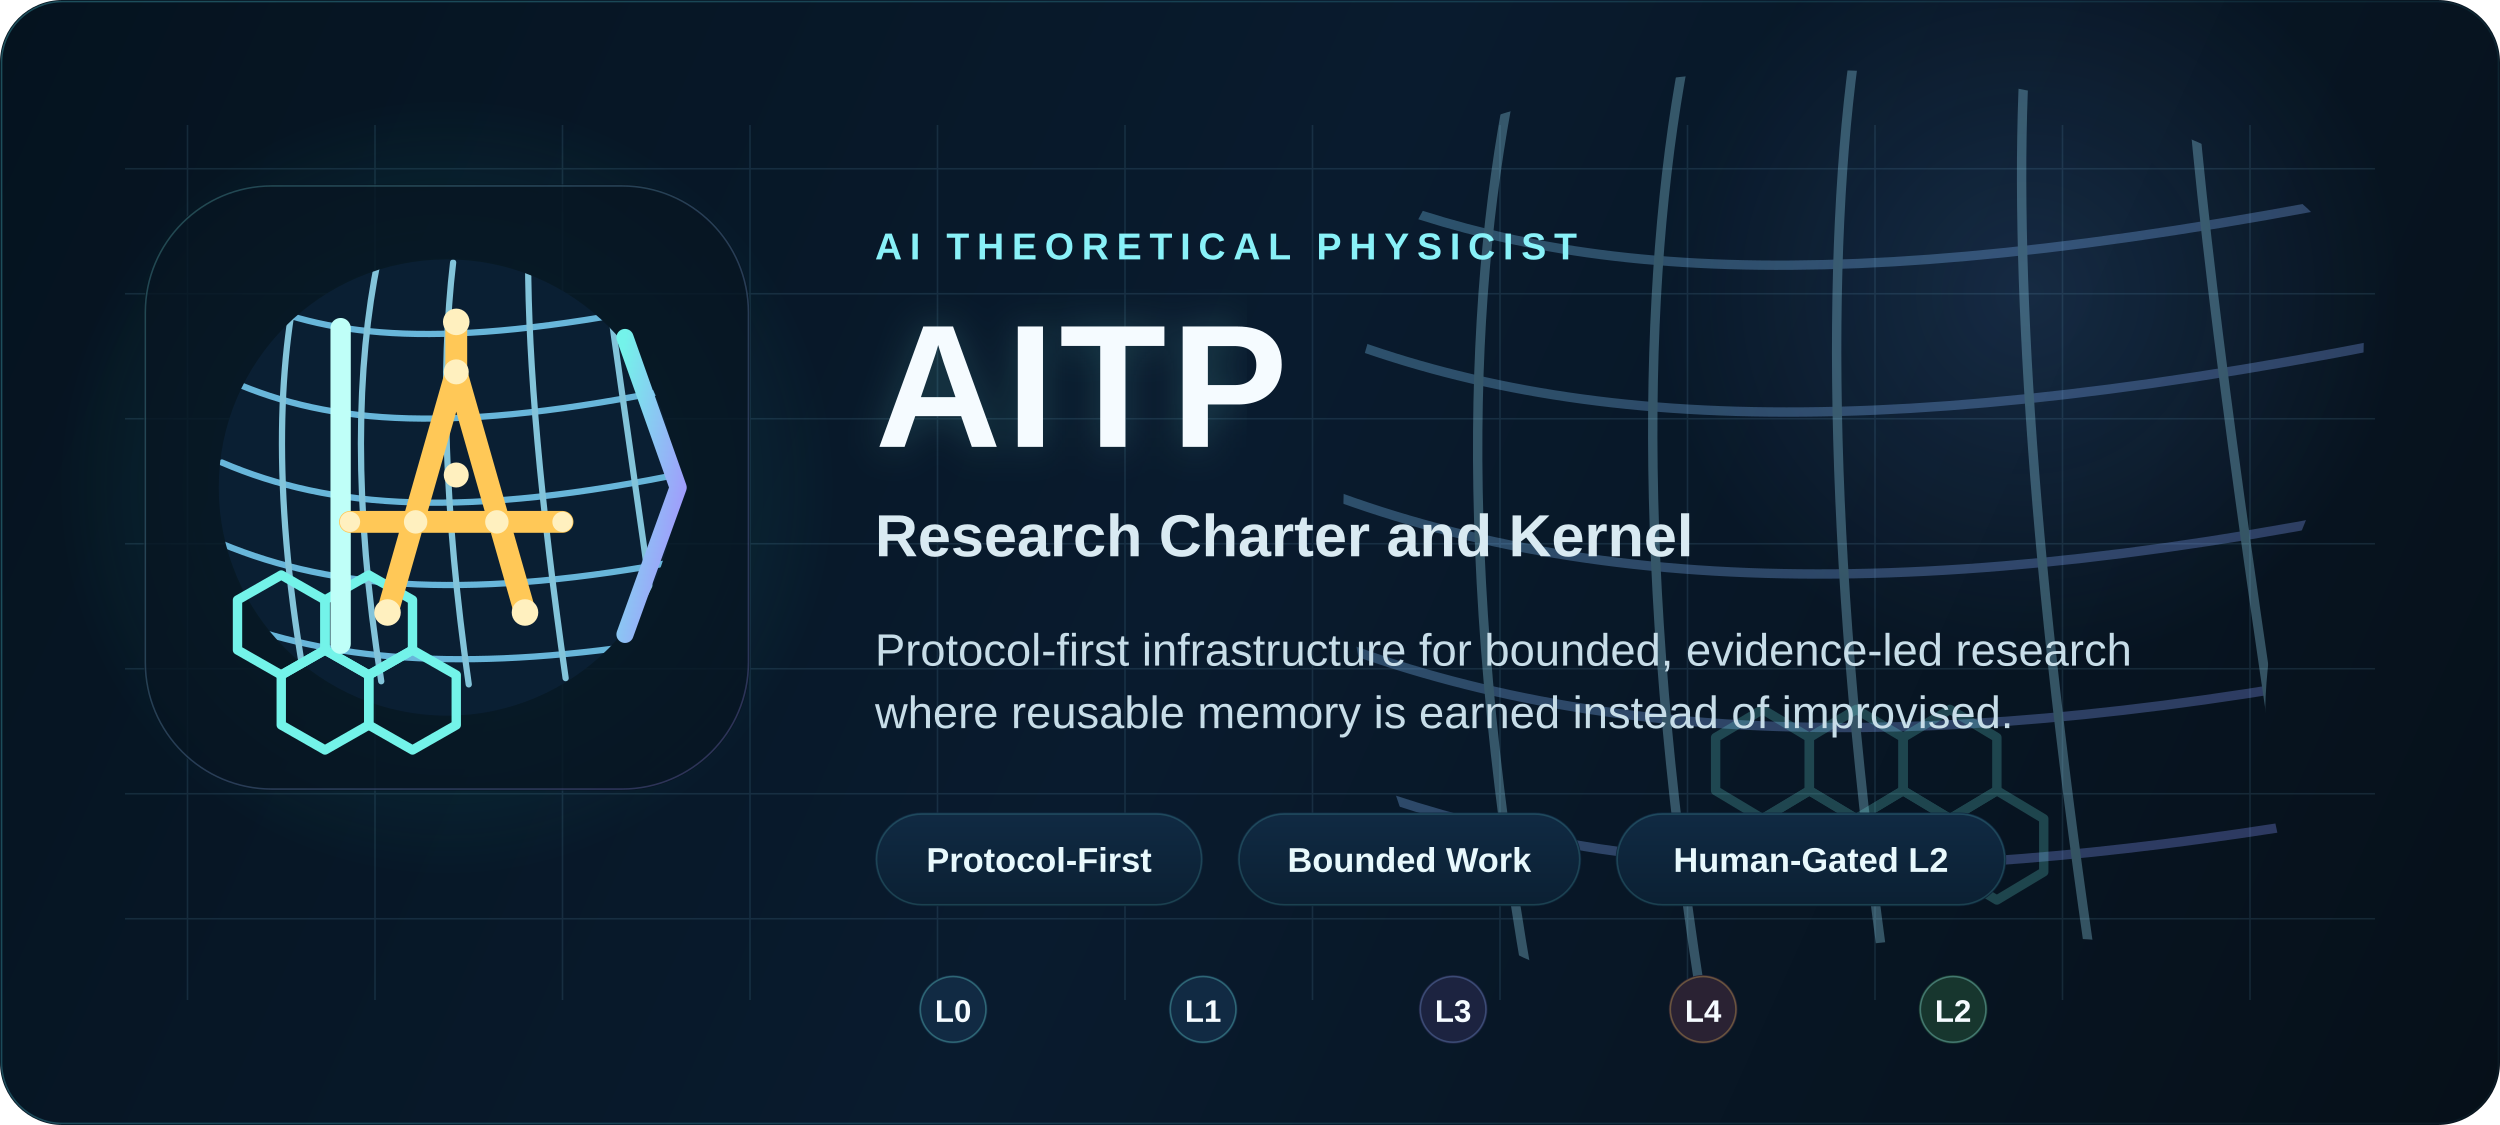
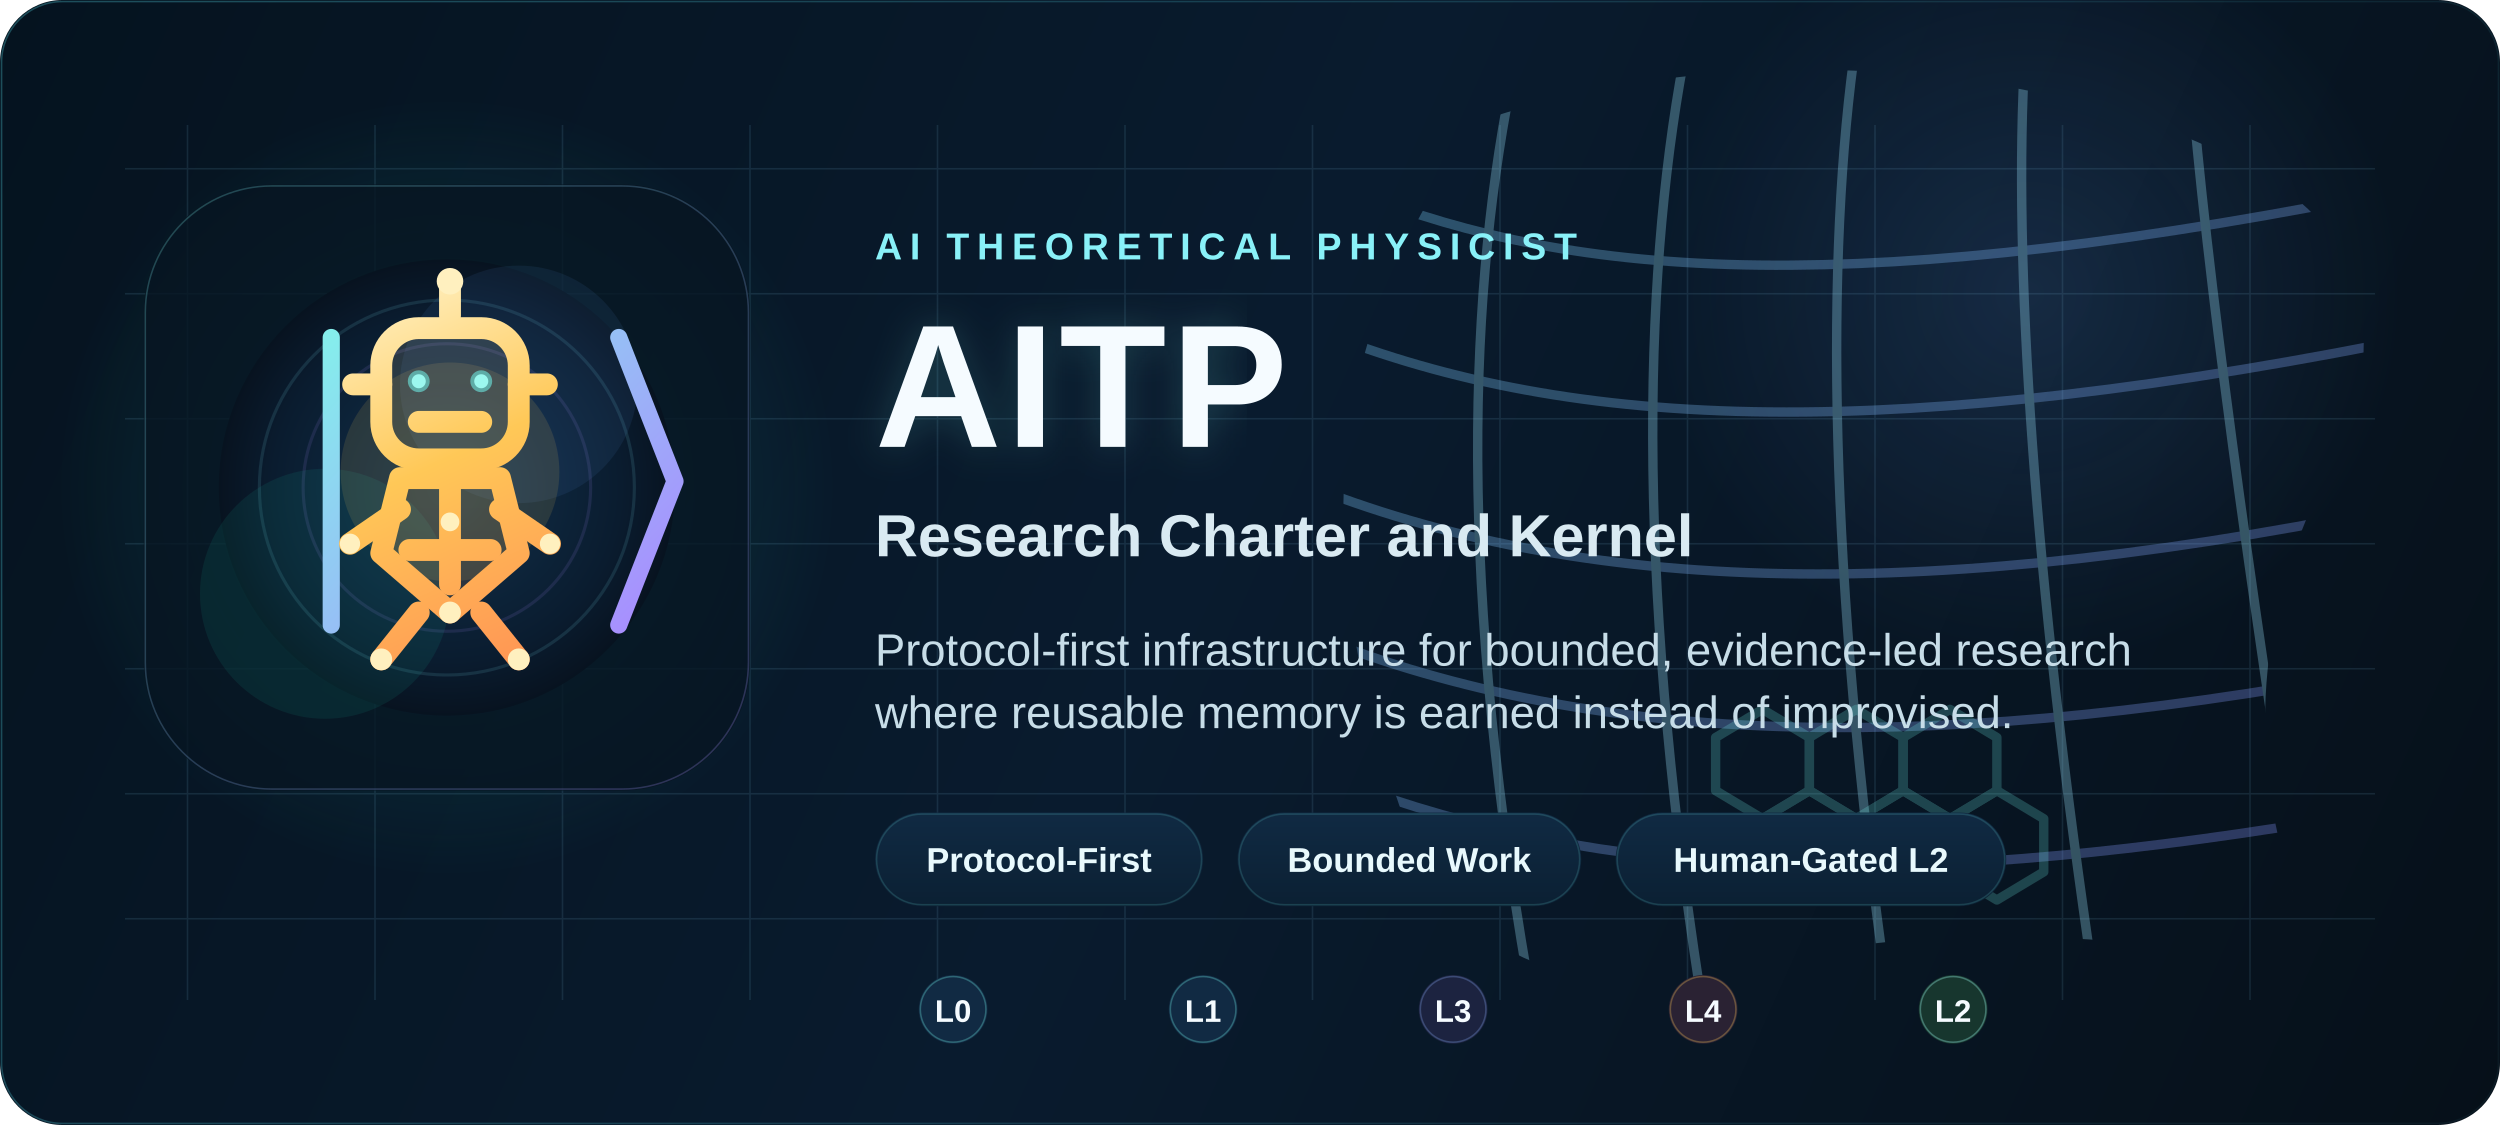
<svg xmlns="http://www.w3.org/2000/svg" width="1600" height="720" viewBox="0 0 1600 720" fill="none" role="img" aria-labelledby="title desc">
  <defs>
    <linearGradient id="heroBg" x1="0" y1="0" x2="1600" y2="720" gradientUnits="userSpaceOnUse">
      <stop stop-color="#05131F" />
      <stop offset="0.48" stop-color="#091B2E" />
      <stop offset="1" stop-color="#061019" />
    </linearGradient>
    <linearGradient id="heroBorder" x1="70" y1="50" x2="1540" y2="670" gradientUnits="userSpaceOnUse">
      <stop stop-color="#5AE5F4" stop-opacity="0.28" />
      <stop offset="1" stop-color="#5AE5F4" stop-opacity="0.05" />
    </linearGradient>
    <linearGradient id="warpStroke" x1="980" y1="44" x2="1458" y2="624" gradientUnits="userSpaceOnUse">
      <stop stop-color="#81D9FF" />
      <stop offset="1" stop-color="#888FFF" />
    </linearGradient>
    <linearGradient id="chipFill" x1="0" y1="0" x2="0" y2="1">
      <stop stop-color="#102A43" />
      <stop offset="1" stop-color="#0B2033" />
    </linearGradient>
    <linearGradient id="routeLine" x1="0" y1="0" x2="1" y2="0">
      <stop stop-color="#69F2E8" />
      <stop offset="1" stop-color="#FFC857" />
    </linearGradient>
    <linearGradient id="panelStroke" x1="0" y1="0" x2="1" y2="1">
      <stop stop-color="#74F3EA" />
      <stop offset="1" stop-color="#A98BFF" />
+     </linearGradient>
+     <radialGradient id="iconPortal" cx="0" cy="0" r="1" gradientUnits="userSpaceOnUse" gradientTransform="translate(256 256) rotate(90) scale(164)">
+       <stop stop-color="#12324D" />
+       <stop offset="0.68" stop-color="#0A1C2F" />
+       <stop offset="1" stop-color="#060E18" />
+     </radialGradient>
+     <linearGradient id="iconKetStroke" x1="166" y1="148" x2="382" y2="352" gradientUnits="userSpaceOnUse">
+       <stop stop-color="#83F4EB" />
+       <stop offset="1" stop-color="#A98BFF" />
+     </linearGradient>
+     <linearGradient id="iconRobotStroke" x1="202" y1="126" x2="316" y2="370" gradientUnits="userSpaceOnUse">
+       <stop stop-color="#FFF2C6" />
+       <stop offset="0.46" stop-color="#FFC857" />
+       <stop offset="1" stop-color="#FF9354" />
+     </linearGradient>
+     <linearGradient id="iconRobotFill" x1="258" y1="154" x2="258" y2="340" gradientUnits="userSpaceOnUse">
+       <stop stop-color="#FFEAB5" />
+       <stop offset="0.5" stop-color="#FFC857" />
+       <stop offset="1" stop-color="#FF9354" />
    </linearGradient>
    <radialGradient id="leftGlow" cx="0" cy="0" r="1" gradientUnits="userSpaceOnUse" gradientTransform="translate(286 312) rotate(90) scale(250)">
      <stop stop-color="#1BE1C8" stop-opacity="0.2" />
      <stop offset="1" stop-color="#1BE1C8" stop-opacity="0" />
    </radialGradient>
    <radialGradient id="rightGlow" cx="0" cy="0" r="1" gradientUnits="userSpaceOnUse" gradientTransform="translate(1298 188) rotate(90) scale(240)">
      <stop stop-color="#6BA8FF" stop-opacity="0.14" />
      <stop offset="1" stop-color="#6BA8FF" stop-opacity="0" />
    </radialGradient>
    <filter id="titleGlow" x="506" y="138" width="292" height="174" filterUnits="userSpaceOnUse" color-interpolation-filters="sRGB">
      <feGaussianBlur stdDeviation="12" />
    </filter>
    <clipPath id="heroWarpClip">
      <path d="M946 78C1116 18 1356 42 1468 126C1520 166 1524 236 1494 294C1452 374 1434 460 1466 566C1474 592 1452 616 1426 612C1324 594 1208 594 1112 620C1018 646 930 612 902 534C846 378 832 240 946 78Z" />
-     </clipPath>
-     <clipPath id="iconPortalClip">
-       <circle cx="194" cy="194" r="146" />
    </clipPath>
  </defs>
  <rect width="1600" height="720" rx="40" fill="url(#heroBg)" />
  <rect x="1" y="1" width="1598" height="718" rx="39" stroke="url(#heroBorder)" />
  <circle cx="286" cy="312" r="250" fill="url(#leftGlow)" />
  <circle cx="1298" cy="188" r="240" fill="url(#rightGlow)" />
  <g opacity="0.11">
    <path d="M80 108H1520" stroke="#8FD7FF" stroke-width="1" />
    <path d="M80 188H1520" stroke="#8FD7FF" stroke-width="1" />
    <path d="M80 268H1520" stroke="#8FD7FF" stroke-width="1" />
    <path d="M80 348H1520" stroke="#8FD7FF" stroke-width="1" />
    <path d="M80 428H1520" stroke="#8FD7FF" stroke-width="1" />
    <path d="M80 508H1520" stroke="#8FD7FF" stroke-width="1" />
    <path d="M80 588H1520" stroke="#8FD7FF" stroke-width="1" />
    <path d="M120 80V640" stroke="#8FD7FF" stroke-width="1" />
    <path d="M240 80V640" stroke="#8FD7FF" stroke-width="1" />
    <path d="M360 80V640" stroke="#8FD7FF" stroke-width="1" />
    <path d="M480 80V640" stroke="#8FD7FF" stroke-width="1" />
    <path d="M600 80V640" stroke="#8FD7FF" stroke-width="1" />
    <path d="M720 80V640" stroke="#8FD7FF" stroke-width="1" />
    <path d="M840 80V640" stroke="#8FD7FF" stroke-width="1" />
    <path d="M960 80V640" stroke="#8FD7FF" stroke-width="1" />
    <path d="M1080 80V640" stroke="#8FD7FF" stroke-width="1" />
    <path d="M1200 80V640" stroke="#8FD7FF" stroke-width="1" />
    <path d="M1320 80V640" stroke="#8FD7FF" stroke-width="1" />
    <path d="M1440 80V640" stroke="#8FD7FF" stroke-width="1" />
  </g>
  <g clip-path="url(#heroWarpClip)" opacity="0.3">
    <path d="M856 118C994 176 1166 194 1514 126" stroke="url(#warpStroke)" stroke-width="6" stroke-linecap="round" />
    <path d="M830 206C990 274 1188 286 1526 220" stroke="url(#warpStroke)" stroke-width="6" stroke-linecap="round" />
    <path d="M816 302C992 378 1210 390 1528 326" stroke="url(#warpStroke)" stroke-width="6" stroke-linecap="round" />
    <path d="M824 400C1004 476 1218 486 1520 430" stroke="url(#warpStroke)" stroke-width="6" stroke-linecap="round" />
    <path d="M858 500C1028 564 1212 570 1482 526" stroke="url(#warpStroke)" stroke-width="6" stroke-linecap="round" />
    <path d="M972 30C942 164 930 352 978 628" stroke="#9DE8FF" stroke-width="6" stroke-linecap="round" />
    <path d="M1080 26C1052 166 1046 362 1088 634" stroke="#9DE8FF" stroke-width="6" stroke-linecap="round" />
    <path d="M1188 26C1168 162 1170 368 1208 636" stroke="#9DE8FF" stroke-width="6" stroke-linecap="round" />
    <path d="M1296 34C1288 166 1302 372 1340 628" stroke="#9DE8FF" stroke-width="6" stroke-linecap="round" />
    <path d="M1402 48C1412 172 1438 362 1476 606" stroke="#9DE8FF" stroke-width="6" stroke-linecap="round" />
  </g>
  <g opacity="0.22" stroke="#73F3E9" stroke-width="6" stroke-linecap="round" stroke-linejoin="round">
    <path d="M1098 472L1128 454L1158 472L1158 506L1128 524L1098 506Z" />
    <path d="M1158 472L1188 454L1218 472L1218 506L1188 524L1158 506Z" />
    <path d="M1218 472L1248 454L1278 472L1278 506L1248 524L1218 506Z" />
    <path d="M1128 524L1158 506L1188 524L1188 558L1158 576L1128 558Z" />
    <path d="M1188 524L1218 506L1248 524L1248 558L1218 576L1188 558Z" />
    <path d="M1248 524L1278 506L1308 524L1308 558L1278 576L1248 558Z" />
  </g>
  <g transform="translate(92 118)">
    <rect x="0" y="0" width="388" height="388" rx="82" fill="#071522" fill-opacity="0.78" />
    <rect x="1" y="1" width="386" height="386" rx="81" stroke="url(#panelStroke)" stroke-opacity="0.24" />
-     <circle cx="194" cy="194" r="146" fill="#0A1F33" />
-     <g clip-path="url(#iconPortalClip)" opacity="0.82">
-       <path d="M66 74C122 98 190 106 332 78" stroke="#7DD7FF" stroke-width="4" stroke-linecap="round" />
-       <path d="M56 126C120 154 198 160 344 130" stroke="#7DD7FF" stroke-width="4" stroke-linecap="round" />
-       <path d="M50 178C120 208 206 214 350 184" stroke="#7DD7FF" stroke-width="4" stroke-linecap="round" />
-       <path d="M50 230C122 260 212 266 348 240" stroke="#7DD7FF" stroke-width="4" stroke-linecap="round" />
-       <path d="M56 280C126 306 212 312 336 292" stroke="#7DD7FF" stroke-width="4" stroke-linecap="round" />
-       <path d="M102 46C86 108 82 194 102 312" stroke="#9DE8FF" stroke-width="4" stroke-linecap="round" />
-       <path d="M150 48C136 116 134 204 152 318" stroke="#9DE8FF" stroke-width="4" stroke-linecap="round" />
-       <path d="M198 50C190 118 192 208 208 320" stroke="#9DE8FF" stroke-width="4" stroke-linecap="round" />
-       <path d="M246 48C246 114 254 204 270 316" stroke="#9DE8FF" stroke-width="4" stroke-linecap="round" />
-       <path d="M294 44C302 110 316 198 330 304" stroke="#9DE8FF" stroke-width="4" stroke-linecap="round" />
-     </g>
-     <g stroke="#73F3E9" stroke-width="6" stroke-linecap="round" stroke-linejoin="round">
-       <path d="M60 266L88 250L116 266L116 298L88 314L60 298Z" />
-       <path d="M116 266L144 250L172 266L172 298L144 314L116 298Z" />
-       <path d="M88 314L116 298L144 314L144 346L116 362L88 346Z" />
-       <path d="M144 314L172 298L200 314L200 346L172 362L144 346Z" />
-     </g>
-     <g stroke="url(#panelStroke)" stroke-width="11" stroke-linecap="round" stroke-linejoin="round">
-       <path d="M126 92V294" />
-       <path d="M308 98L342 194L308 288" />
-     </g>
-     <path d="M126 92V294" stroke="#BFFFF8" stroke-width="13" stroke-linecap="round" />
-     <g stroke="#FFC857" stroke-width="14" stroke-linecap="round" stroke-linejoin="round">
-       <path d="M156 274L200 120L244 274" />
-       <path d="M174 216H226" />
-       <path d="M226 216H268" />
-       <path d="M174 216H132" />
-       <path d="M200 120V88" />
-     </g>
-     <g fill="#FFF0BF">
-       <circle cx="200" cy="88" r="8.5" />
-       <circle cx="200" cy="120" r="8" />
-       <circle cx="156" cy="274" r="8.5" />
-       <circle cx="244" cy="274" r="8.5" />
-       <circle cx="174" cy="216" r="7.5" />
-       <circle cx="226" cy="216" r="7.5" />
-       <circle cx="132" cy="216" r="6.5" />
-       <circle cx="268" cy="216" r="6.5" />
-       <circle cx="200" cy="186" r="8" />
+     <g transform="translate(-62 -62)">
+       <circle cx="256" cy="256" r="146" fill="url(#iconPortal)" />
+       <circle cx="256" cy="256" r="120" stroke="#7EE8F2" stroke-opacity="0.12" stroke-width="2" />
+       <circle cx="256" cy="256" r="92" stroke="#A98BFF" stroke-opacity="0.12" stroke-width="2" />
+       <circle cx="178" cy="324" r="80" fill="#1CE2C7" fill-opacity="0.08" />
+       <circle cx="302" cy="190" r="76" fill="#6BA8FF" fill-opacity="0.08" />
+       <circle cx="258" cy="246" r="70" fill="#FFC857" fill-opacity="0.12" />
+       <g stroke="url(#iconKetStroke)" stroke-width="11" stroke-linecap="round" stroke-linejoin="round">
+         <path d="M182 160V344" />
+         <path d="M366 160L402 252L366 344" />
+       </g>
+       <g fill="url(#iconRobotFill)" fill-opacity="0.12">
+         <rect x="214" y="154" width="88" height="84" rx="24" />
+         <path d="M226 250H290L302 298L258 336L214 298L226 250Z" />
+       </g>
+       <g stroke="url(#iconRobotStroke)" stroke-width="14" stroke-linecap="round" stroke-linejoin="round">
+         <path d="M258 124V146" />
+         <path d="M214 190H196" />
+         <path d="M302 190H320" />
+         <rect x="214" y="154" width="88" height="84" rx="24" />
+         <path d="M238 214H278" />
+         <path d="M226 250H290L302 298L258 336L214 298L226 250Z" />
+         <path d="M258 250V318" />
+         <path d="M232 296H284" />
+         <path d="M226 270L194 292" />
+         <path d="M290 270L322 292" />
+         <path d="M238 336L214 366" />
+         <path d="M278 336L302 366" />
+       </g>
+       <g fill="#6FF6EC" fill-opacity="0.55">
+         <circle cx="238" cy="188" r="7" />
+         <circle cx="278" cy="188" r="7" />
+       </g>
+       <g fill="#9CF8EF">
+         <circle cx="238" cy="188" r="4.5" />
+         <circle cx="278" cy="188" r="4.5" />
+       </g>
+       <g fill="#FFF0BF">
+         <circle cx="258" cy="124" r="8.5" />
+         <circle cx="194" cy="292" r="6.5" />
+         <circle cx="322" cy="292" r="6.5" />
+         <circle cx="214" cy="366" r="7" />
+         <circle cx="302" cy="366" r="7" />
+         <circle cx="258" cy="336" r="7" />
+         <circle cx="258" cy="278" r="6" />
+       </g>
    </g>
  </g>
  <g font-family="Segoe UI, Arial, sans-serif">
    <text x="560" y="166" fill="#89F1F8" font-size="24" font-weight="700" letter-spacing="5">AI THEORETICAL PHYSICIST</text>
    <g filter="url(#titleGlow)">
      <text x="560" y="286" fill="#7EF3E9" fill-opacity="0.18" font-size="112" font-weight="800" letter-spacing="3">AITP</text>
    </g>
    <text x="560" y="286" fill="#F5FBFF" font-size="112" font-weight="800" letter-spacing="3">AITP</text>
    <text x="560" y="356" fill="#D9EAF2" font-size="38" font-weight="700">Research Charter and Kernel</text>
    <text x="560" y="426" fill="#C7DDE8" font-size="29">Protocol-first infrastructure for bounded, evidence-led research</text>
    <text x="560" y="466" fill="#C7DDE8" font-size="29">where reusable memory is earned instead of improvised.</text>
  </g>
  <g transform="translate(560 520)" font-family="Segoe UI, Arial, sans-serif">
    <rect x="0" y="0" width="210" height="60" rx="30" fill="url(#chipFill)" />
    <rect x="1" y="1" width="208" height="58" rx="29" stroke="#71F2EA" stroke-opacity="0.16" />
    <text x="105" y="38" text-anchor="middle" fill="#E8F9FD" font-size="22" font-weight="700">Protocol-First</text>
    <rect x="232" y="0" width="220" height="60" rx="30" fill="url(#chipFill)" />
    <rect x="233" y="1" width="218" height="58" rx="29" stroke="#71F2EA" stroke-opacity="0.16" />
    <text x="342" y="38" text-anchor="middle" fill="#E8F9FD" font-size="22" font-weight="700">Bounded Work</text>
    <rect x="474" y="0" width="250" height="60" rx="30" fill="url(#chipFill)" />
    <rect x="475" y="1" width="248" height="58" rx="29" stroke="#71F2EA" stroke-opacity="0.16" />
    <text x="599" y="38" text-anchor="middle" fill="#E8F9FD" font-size="22" font-weight="700">Human-Gated L2</text>
  </g>
  <g transform="translate(560 620)" font-family="Segoe UI, Arial, sans-serif">
    <line x1="50" y1="26" x2="690" y2="26" stroke="url(#routeLine)" stroke-width="4" stroke-linecap="round" />
    <g>
      <circle cx="50" cy="26" r="22" fill="#112A43" />
      <circle cx="50" cy="26" r="21" stroke="#72F3EB" stroke-opacity="0.3" />
      <text x="50" y="34" text-anchor="middle" fill="#F5FBFF" font-size="20" font-weight="800">L0</text>
    </g>
    <g transform="translate(160 0)">
      <circle cx="50" cy="26" r="22" fill="#112A43" />
      <circle cx="50" cy="26" r="21" stroke="#72F3EB" stroke-opacity="0.3" />
      <text x="50" y="34" text-anchor="middle" fill="#F5FBFF" font-size="20" font-weight="800">L1</text>
    </g>
    <g transform="translate(320 0)">
      <circle cx="50" cy="26" r="22" fill="#1C2340" />
      <circle cx="50" cy="26" r="21" stroke="#8CB5FF" stroke-opacity="0.28" />
      <text x="50" y="34" text-anchor="middle" fill="#F5FBFF" font-size="20" font-weight="800">L3</text>
    </g>
    <g transform="translate(480 0)">
      <circle cx="50" cy="26" r="22" fill="#2A2233" />
      <circle cx="50" cy="26" r="21" stroke="#FFC857" stroke-opacity="0.3" />
      <text x="50" y="34" text-anchor="middle" fill="#F5FBFF" font-size="20" font-weight="800">L4</text>
    </g>
    <g transform="translate(640 0)">
      <circle cx="50" cy="26" r="22" fill="#17362E" />
      <circle cx="50" cy="26" r="21" stroke="#9AF8EF" stroke-opacity="0.34" />
      <text x="50" y="34" text-anchor="middle" fill="#F5FBFF" font-size="20" font-weight="800">L2</text>
    </g>
  </g>
</svg>
